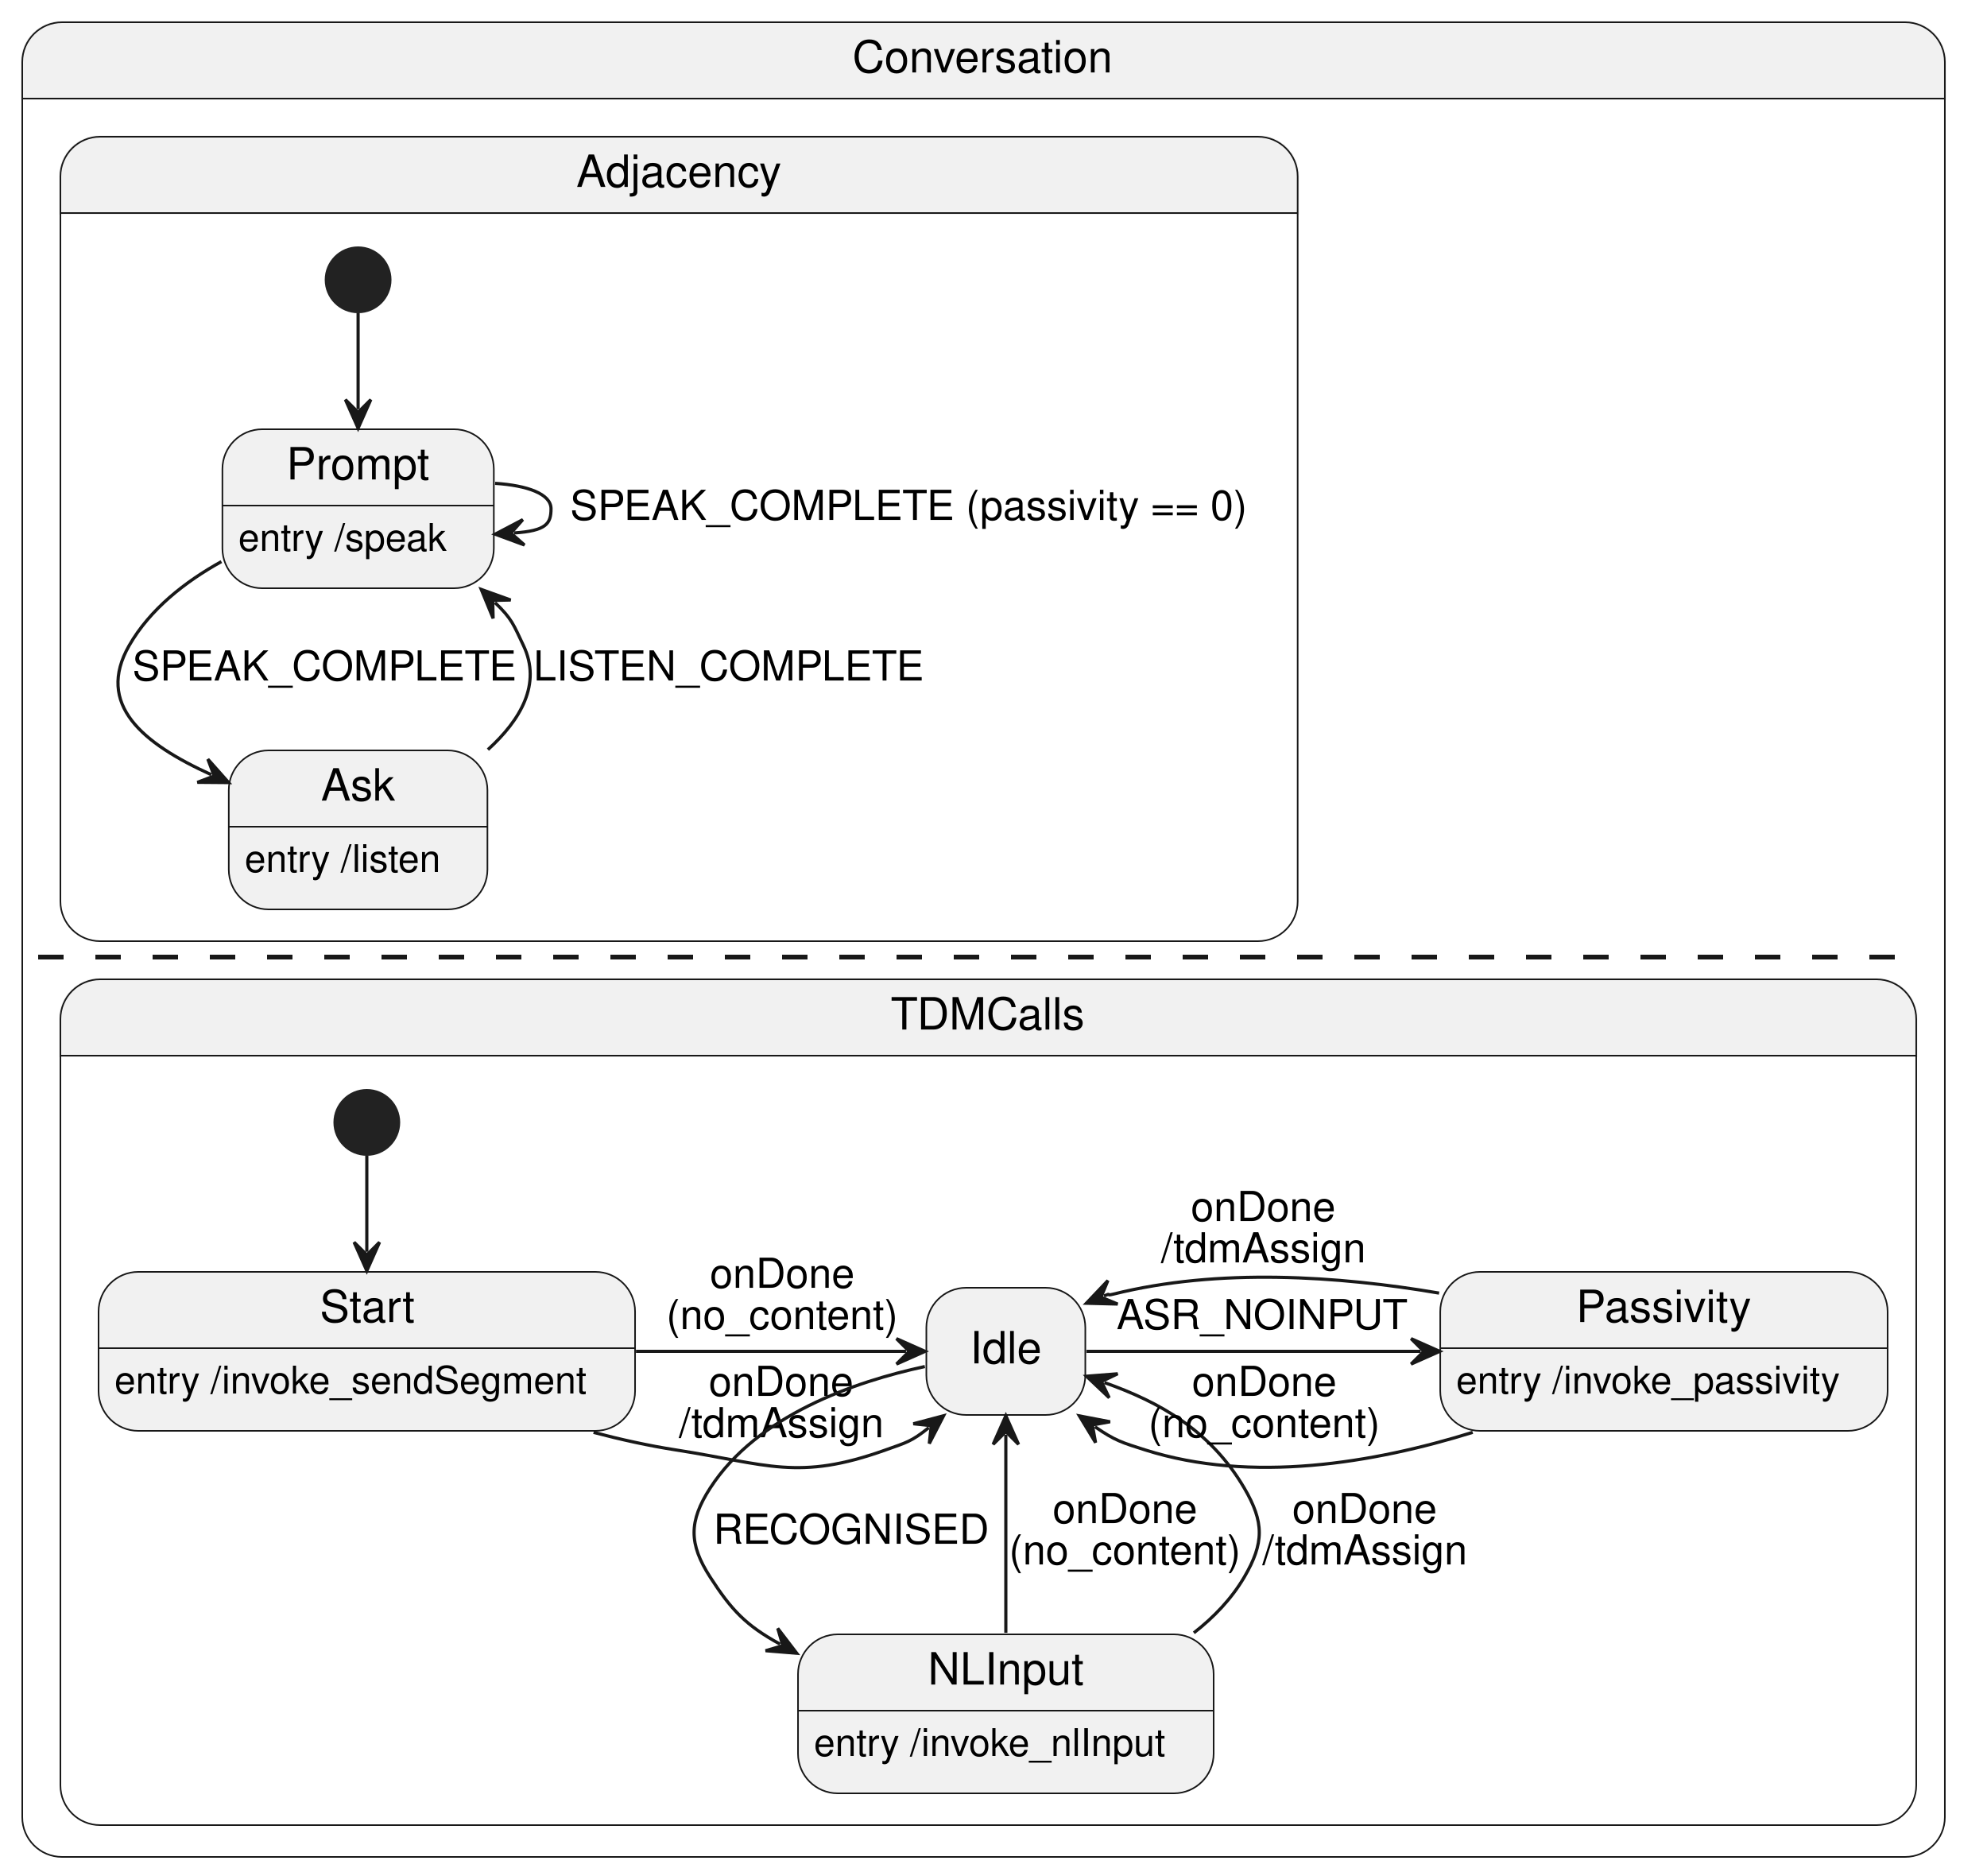
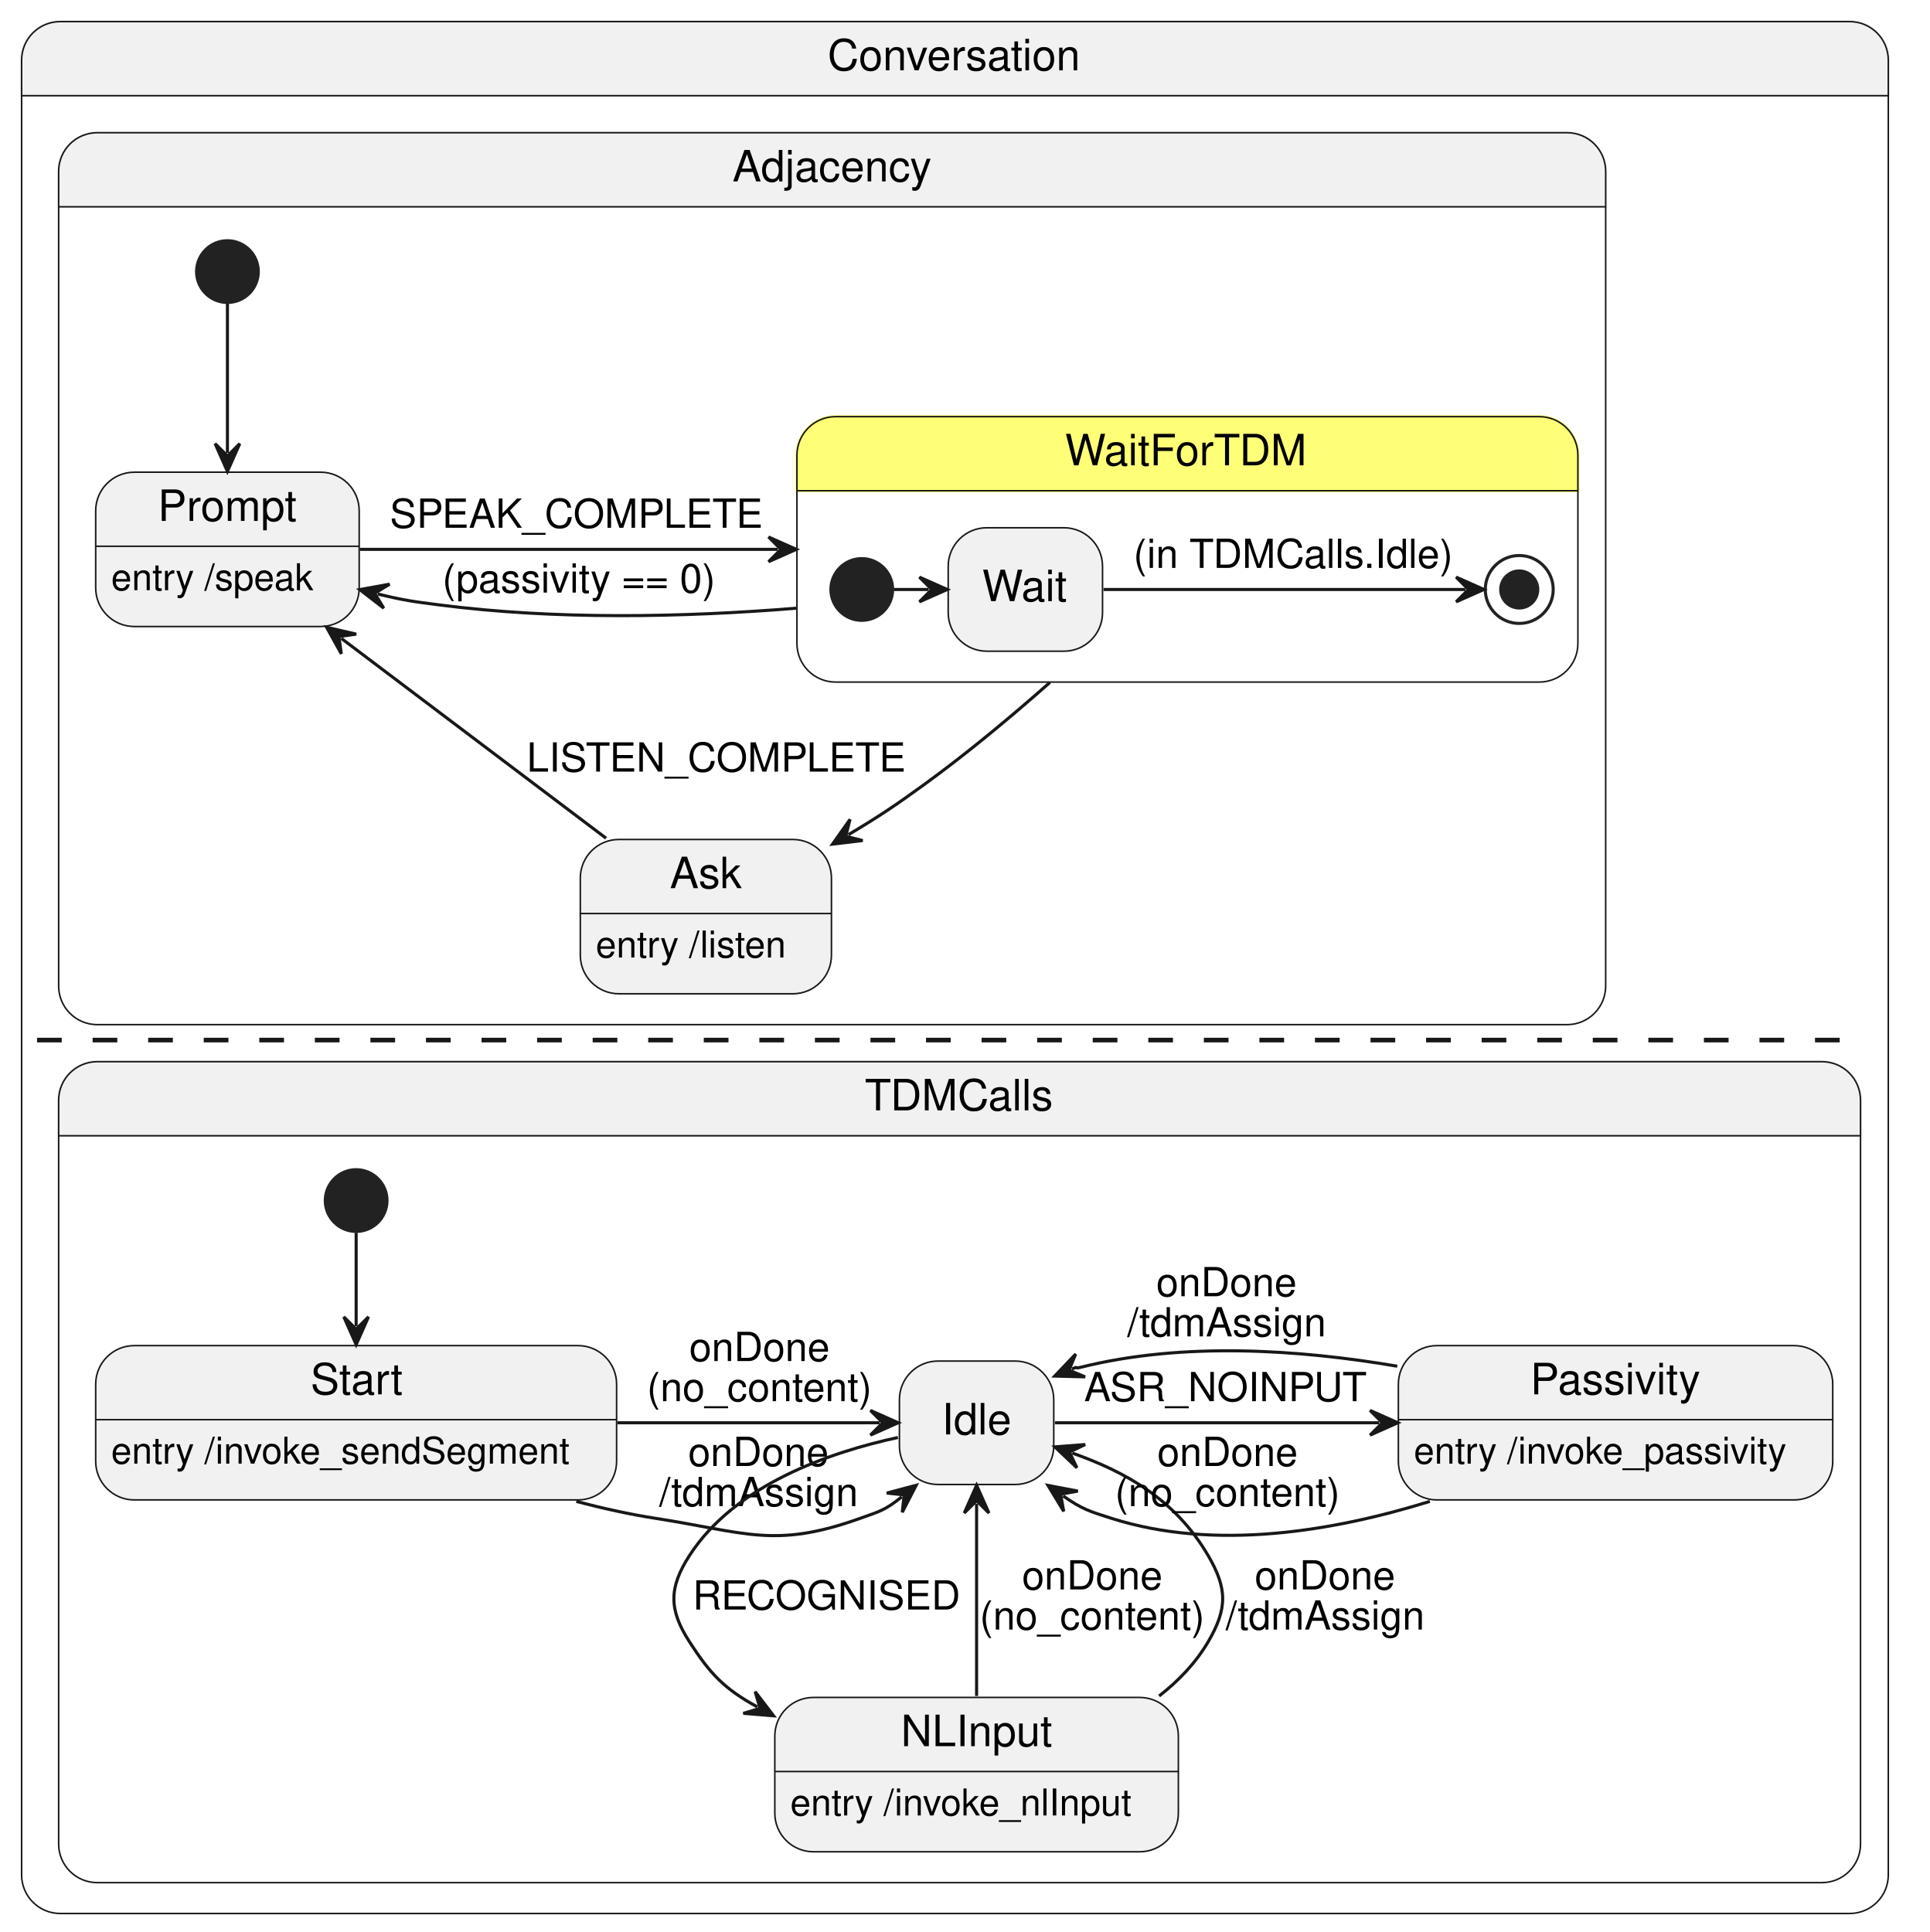
- <svg xmlns="http://www.w3.org/2000/svg" contentStyleType="text/css" height="590px" preserveAspectRatio="none" style="width:625px;height:590px;background:#FFFFFF;" version="1.1" viewBox="0 0 625 590" width="625px" zoomAndPan="magnify">
+ <svg xmlns="http://www.w3.org/2000/svg" contentStyleType="text/css" height="626px" preserveAspectRatio="none" style="width:625px;height:626px;background:#FFFFFF;" version="1.1" viewBox="0 0 625 626" width="625px" zoomAndPan="magnify">
  <defs />
  <g>
    <path d="M19.5,7 L599.241,7 A12.5,12.5 0 0 1 611.741,19.5 L611.741,31 L7,31 L7,19.5 A12.5,12.5 0 0 1 19.5,7 " fill="#F1F1F1" style="stroke:#F1F1F1;stroke-width:1.0;" />
-     <rect fill="none" height="577" rx="12.5" ry="12.5" style="stroke:#181818;stroke-width:0.5;" width="604.741" x="7" y="7" />
+     <rect fill="none" height="613" rx="12.5" ry="12.5" style="stroke:#181818;stroke-width:0.5;" width="604.741" x="7" y="7" />
    <line style="stroke:#181818;stroke-width:0.5;" x1="7" x2="611.741" y1="31" y2="31" />
    <text fill="#000000" font-family="Helvetica" font-size="14" lengthAdjust="spacing" textLength="82.489" x="268.126" y="22.78">Conversation</text>
-     <path d="M31.5,43 L395.673,43 A12.5,12.5 0 0 1 408.173,55.5 L408.173,67 L19,67 L19,55.5 A12.5,12.5 0 0 1 31.5,43 " fill="#F1F1F1" style="stroke:#F1F1F1;stroke-width:1.0;" />
-     <rect fill="none" height="253" rx="12.5" ry="12.5" style="stroke:#181818;stroke-width:0.5;" width="389.173" x="19" y="43" />
-     <line style="stroke:#181818;stroke-width:0.5;" x1="19" x2="408.173" y1="67" y2="67" />
-     <text fill="#000000" font-family="Helvetica" font-size="14" lengthAdjust="spacing" textLength="64.593" x="181.29" y="58.78">Adjacency</text>
-     <ellipse cx="112.64" cy="88" fill="#222222" rx="10" ry="10" style="stroke:#222222;stroke-width:1.0;" />
+     <path d="M31.5,43 L507.68,43 A12.5,12.5 0 0 1 520.18,55.5 L520.18,67 L19,67 L19,55.5 A12.5,12.5 0 0 1 31.5,43 " fill="#F1F1F1" style="stroke:#F1F1F1;stroke-width:1.0;" />
+     <rect fill="none" height="289" rx="12.5" ry="12.5" style="stroke:#181818;stroke-width:0.5;" width="501.18" x="19" y="43" />
+     <line style="stroke:#181818;stroke-width:0.5;" x1="19" x2="520.18" y1="67" y2="67" />
+     <text fill="#000000" font-family="Helvetica" font-size="14" lengthAdjust="spacing" textLength="64.593" x="237.294" y="58.78">Adjacency</text>
+     <ellipse cx="73.68" cy="88" fill="#222222" rx="10" ry="10" style="stroke:#222222;stroke-width:1.0;" />
    <g id="Conversation.Adjacency.Prompt">
-       <rect fill="#F1F1F1" height="50" rx="12.5" ry="12.5" style="stroke:#181818;stroke-width:0.5;" width="85.367" x="69.96" y="135" />
-       <line style="stroke:#181818;stroke-width:0.5;" x1="69.96" x2="155.327" y1="159" y2="159" />
-       <text fill="#000000" font-family="Helvetica" font-size="14" lengthAdjust="spacing" textLength="45.124" x="90.082" y="150.78">Prompt</text>
-       <text fill="#000000" font-family="Helvetica" font-size="12" lengthAdjust="spacing" textLength="65.367" x="74.96" y="173.24">entry /speak</text>
+       <rect fill="#F1F1F1" height="50" rx="12.5" ry="12.5" style="stroke:#181818;stroke-width:0.5;" width="85.367" x="31" y="153" />
+       <line style="stroke:#181818;stroke-width:0.5;" x1="31" x2="116.367" y1="177" y2="177" />
+       <text fill="#000000" font-family="Helvetica" font-size="14" lengthAdjust="spacing" textLength="45.124" x="51.122" y="168.78">Prompt</text>
+       <text fill="#000000" font-family="Helvetica" font-size="12" lengthAdjust="spacing" textLength="65.367" x="36" y="191.24">entry /speak</text>
    </g>
    <g id="Conversation.Adjacency.Ask">
-       <rect fill="#F1F1F1" height="50" rx="12.5" ry="12.5" style="stroke:#181818;stroke-width:0.5;" width="81.359" x="71.96" y="236" />
-       <line style="stroke:#181818;stroke-width:0.5;" x1="71.96" x2="153.319" y1="260" y2="260" />
-       <text fill="#000000" font-family="Helvetica" font-size="14" lengthAdjust="spacing" textLength="23.338" x="100.971" y="251.78">Ask</text>
-       <text fill="#000000" font-family="Helvetica" font-size="12" lengthAdjust="spacing" textLength="61.359" x="76.96" y="274.24">entry /listen</text>
+       <rect fill="#F1F1F1" height="50" rx="12.5" ry="12.5" style="stroke:#181818;stroke-width:0.5;" width="81.359" x="188" y="272" />
+       <line style="stroke:#181818;stroke-width:0.5;" x1="188" x2="269.359" y1="296" y2="296" />
+       <text fill="#000000" font-family="Helvetica" font-size="14" lengthAdjust="spacing" textLength="23.338" x="217.011" y="287.78">Ask</text>
+       <text fill="#000000" font-family="Helvetica" font-size="12" lengthAdjust="spacing" textLength="61.359" x="193" y="310.24">entry /listen</text>
+     </g>
+     <path d="M270.68,135 L498.68,135 A12.5,12.5 0 0 1 511.18,147.5 L511.18,159 L258.18,159 L258.18,147.5 A12.5,12.5 0 0 1 270.68,135 " fill="#FFFF77" style="stroke:#FFFF77;stroke-width:1.0;" />
+     <rect fill="none" height="86" rx="12.5" ry="12.5" style="stroke:#181818;stroke-width:0.5;" width="253" x="258.18" y="135" />
+     <line style="stroke:#181818;stroke-width:0.5;" x1="258.18" x2="511.18" y1="159" y2="159" />
+     <text fill="#000000" font-family="Helvetica" font-size="14" lengthAdjust="spacing" textLength="79.324" x="345.018" y="150.78">WaitForTDM</text>
+     <ellipse cx="279.18" cy="191" fill="#222222" rx="10" ry="10" style="stroke:#222222;stroke-width:1.0;" />
+     <rect fill="#F1F1F1" height="40" rx="12.5" ry="12.5" style="stroke:#181818;stroke-width:0.5;" width="50" x="307.18" y="171" />
+     <text fill="#000000" font-family="Helvetica" font-size="14" lengthAdjust="spacing" textLength="28" x="318.18" y="194.78">Wait</text>
+     <ellipse cx="492.18" cy="191" fill="none" rx="11" ry="11" style="stroke:#222222;stroke-width:1.0;" />
+     <ellipse cx="492.18" cy="191" fill="#222222" rx="6" ry="6" style="stroke:#222222;stroke-width:1.0;" />
+     <g id="link_*start*WaitForTDM_Wait">
+       <path d="M289.53,191 C295.31,191 295.08,191 300.86,191 " fill="none" id="*start*WaitForTDM-to-Wait" style="stroke:#181818;stroke-width:1.0;" />
+       <polygon fill="#181818" points="306.86,191,297.86,187,301.86,191,297.86,195,306.86,191" style="stroke:#181818;stroke-width:1.0;" />
+     </g>
+     <g id="link_Wait_*end*WaitForTDM">
+       <path d="M357.53,191 C392.78,191 449.14,191 474.73,191 " fill="none" id="Wait-to-*end*WaitForTDM" style="stroke:#181818;stroke-width:1.0;" />
+       <polygon fill="#181818" points="480.73,191,471.73,187,475.73,191,471.73,195,480.73,191" style="stroke:#181818;stroke-width:1.0;" />
+       <text fill="#000000" font-family="Helvetica" font-size="13" lengthAdjust="spacing" textLength="104.013" x="367.18" y="184.01">(in TDMCalls.Idle)</text>
    </g>
    <g id="link_*start*Adjacency_Prompt">
-       <path d="M112.64,98.44 C112.64,107.7 112.64,116.19 112.64,128.68 " fill="none" id="*start*Adjacency-to-Prompt" style="stroke:#181818;stroke-width:1.0;" />
-       <polygon fill="#181818" points="112.64,134.68,116.64,125.68,112.64,129.68,108.64,125.68,112.64,134.68" style="stroke:#181818;stroke-width:1.0;" />
-     </g>
-     <g id="link_Prompt_Ask">
-       <path d="M69.64,176.62 C58.19,182.97 47.2,191.58 40.64,203 C30,221.53 44.767,233.789 66.457,243.639 " fill="none" id="Prompt-to-Ask" style="stroke:#181818;stroke-width:1.0;" />
-       <polygon fill="#181818" points="71.92,246.12,65.379,238.757,67.367,244.053,62.072,246.041,71.92,246.12" style="stroke:#181818;stroke-width:1.0;" />
-       <text fill="#000000" font-family="Helvetica" font-size="13" lengthAdjust="spacing" textLength="122.097" x="41.64" y="214.01">SPEAK_COMPLETE</text>
-     </g>
-     <g id="link_Prompt_Prompt">
-       <path d="M155.73,152.01 C165.86,152.66 173.32,155.33 173.32,160 C173.32,164.67 171.847,166.95 161.717,167.61 " fill="none" id="Prompt-to-Prompt" style="stroke:#181818;stroke-width:1.0;" />
-       <polygon fill="#181818" points="155.73,168,164.971,171.406,160.719,167.675,164.451,163.423,155.73,168" style="stroke:#181818;stroke-width:1.0;" />
-       <text fill="#000000" font-family="Helvetica" font-size="13" lengthAdjust="spacing" textLength="213.852" x="179.32" y="163.51">SPEAK_COMPLETE (passivity == 0)</text>
+       <path d="M73.68,98.42 C73.68,111.28 73.68,128.78 73.68,146.74 " fill="none" id="*start*Adjacency-to-Prompt" style="stroke:#181818;stroke-width:1.0;" />
+       <polygon fill="#181818" points="73.68,152.74,77.68,143.74,73.68,147.74,69.68,143.74,73.68,152.74" style="stroke:#181818;stroke-width:1.0;" />
    </g>
    <g id="link_Ask_Prompt">
-       <path d="M153.47,235.76 C163.74,226.43 170.42,215.09 164.64,203 C161.49,196.4 161.074,194.659 155.704,189.519 " fill="none" id="Ask-to-Prompt" style="stroke:#181818;stroke-width:1.0;" />
-       <polygon fill="#181818" points="151.37,185.37,155.106,194.483,154.982,188.827,160.637,188.704,151.37,185.37" style="stroke:#181818;stroke-width:1.0;" />
-       <text fill="#000000" font-family="Helvetica" font-size="13" lengthAdjust="spacing" textLength="124.255" x="167.78" y="214.01">LISTEN_COMPLETE</text>
+       <path d="M196.34,271.59 C169.77,251.53 137.098,226.876 110.588,206.856 " fill="none" id="Ask-to-Prompt" style="stroke:#181818;stroke-width:1.0;" />
+       <polygon fill="#181818" points="105.8,203.24,110.572,211.856,109.79,206.253,115.393,205.472,105.8,203.24" style="stroke:#181818;stroke-width:1.0;" />
+       <text fill="#000000" font-family="Helvetica" font-size="13" lengthAdjust="spacing" textLength="124.255" x="170.62" y="250.01">LISTEN_COMPLETE</text>
    </g>
-     <line style="stroke:#181818;stroke-width:1.5;stroke-dasharray:8.0,10.0;" x1="12" x2="604.741" y1="301" y2="301" />
-     <path d="M31.5,308 L590.241,308 A12.5,12.5 0 0 1 602.741,320.5 L602.741,332 L19,332 L19,320.5 A12.5,12.5 0 0 1 31.5,308 " fill="#F1F1F1" style="stroke:#F1F1F1;stroke-width:1.0;" />
-     <rect fill="none" height="266" rx="12.5" ry="12.5" style="stroke:#181818;stroke-width:0.5;" width="583.741" x="19" y="308" />
-     <line style="stroke:#181818;stroke-width:0.5;" x1="19" x2="602.741" y1="332" y2="332" />
-     <text fill="#000000" font-family="Helvetica" font-size="14" lengthAdjust="spacing" textLength="61.441" x="280.15" y="323.78">TDMCalls</text>
-     <ellipse cx="115.38" cy="353" fill="#222222" rx="10" ry="10" style="stroke:#222222;stroke-width:1.0;" />
-     <g id="Conversation.CONC11.TDMCalls.Start">
-       <rect fill="#F1F1F1" height="50" rx="12.5" ry="12.5" style="stroke:#181818;stroke-width:0.5;" width="168.758" x="31" y="400" />
-       <line style="stroke:#181818;stroke-width:0.5;" x1="31" x2="199.758" y1="424" y2="424" />
-       <text fill="#000000" font-family="Helvetica" font-size="14" lengthAdjust="spacing" textLength="29.565" x="100.596" y="415.78">Start</text>
-       <text fill="#000000" font-family="Helvetica" font-size="12" lengthAdjust="spacing" textLength="148.758" x="36" y="438.24">entry /invoke_sendSegment</text>
+     <g id="link_Prompt_WaitForTDM">
+       <path d="M116.6,178 C153.18,178 201.66,178 251.98,178 " fill="none" id="Prompt-to-WaitForTDM" style="stroke:#181818;stroke-width:1.0;" />
+       <polygon fill="#181818" points="257.98,178,248.98,174,252.98,178,248.98,182,257.98,178" style="stroke:#181818;stroke-width:1.0;" />
+       <text fill="#000000" font-family="Helvetica" font-size="13" lengthAdjust="spacing" textLength="122.097" x="126.28" y="171.01">SPEAK_COMPLETE</text>
    </g>
-     <rect fill="#F1F1F1" height="40" rx="12.5" ry="12.5" style="stroke:#181818;stroke-width:0.5;" width="50" x="291.38" y="405" />
-     <text fill="#000000" font-family="Helvetica" font-size="14" lengthAdjust="spacing" textLength="22.572" x="305.094" y="428.78">Idle</text>
-     <g id="Conversation.CONC11.TDMCalls.NLInput">
-       <rect fill="#F1F1F1" height="50" rx="12.5" ry="12.5" style="stroke:#181818;stroke-width:0.5;" width="130.736" x="251.01" y="514" />
-       <line style="stroke:#181818;stroke-width:0.5;" x1="251.01" x2="381.746" y1="538" y2="538" />
-       <text fill="#000000" font-family="Helvetica" font-size="14" lengthAdjust="spacing" textLength="49.034" x="291.861" y="529.78">NLInput</text>
-       <text fill="#000000" font-family="Helvetica" font-size="12" lengthAdjust="spacing" textLength="110.736" x="256.01" y="552.24">entry /invoke_nlInput</text>
+     <g id="link_WaitForTDM_Ask">
+       <path d="M340.13,221.13 C327.46,232.32 313.37,244.05 299.68,254 C290.3,260.82 284.904,264.458 274.854,270.448 " fill="none" id="WaitForTDM-to-Ask" style="stroke:#181818;stroke-width:1.0;" />
+       <polygon fill="#181818" points="269.7,273.52,279.479,272.348,273.995,270.96,275.383,265.476,269.7,273.52" style="stroke:#181818;stroke-width:1.0;" />
    </g>
-     <g id="Conversation.CONC11.TDMCalls.Passivity">
-       <rect fill="#F1F1F1" height="50" rx="12.5" ry="12.5" style="stroke:#181818;stroke-width:0.5;" width="140.721" x="453.02" y="400" />
-       <line style="stroke:#181818;stroke-width:0.5;" x1="453.02" x2="593.741" y1="424" y2="424" />
-       <text fill="#000000" font-family="Helvetica" font-size="14" lengthAdjust="spacing" textLength="55.234" x="495.763" y="415.78">Passivity</text>
-       <text fill="#000000" font-family="Helvetica" font-size="12" lengthAdjust="spacing" textLength="120.721" x="458.02" y="438.24">entry /invoke_passivity</text>
+     <g id="link_Prompt_WaitForTDM">
+       <path d="M122.359,192.461 C130.809,194.521 133.85,194.91 142.28,196 C179.73,200.83 220.63,200.09 257.98,197.07 " fill="none" id="Prompt-backto-WaitForTDM" style="stroke:#181818;stroke-width:1.0;" />
+       <polygon fill="#181818" points="116.53,191.04,124.326,197.058,121.388,192.224,126.221,189.286,116.53,191.04" style="stroke:#181818;stroke-width:1.0;" />
+       <text fill="#000000" font-family="Helvetica" font-size="13" lengthAdjust="spacing" textLength="88.144" x="143.28" y="192.01">(passivity == 0)</text>
+     </g>
+     <line style="stroke:#181818;stroke-width:1.5;stroke-dasharray:8.0,10.0;" x1="12" x2="604.741" y1="337" y2="337" />
+     <path d="M31.5,344 L590.241,344 A12.5,12.5 0 0 1 602.741,356.5 L602.741,368 L19,368 L19,356.5 A12.5,12.5 0 0 1 31.5,344 " fill="#F1F1F1" style="stroke:#F1F1F1;stroke-width:1.0;" />
+     <rect fill="none" height="266" rx="12.5" ry="12.5" style="stroke:#181818;stroke-width:0.5;" width="583.741" x="19" y="344" />
+     <line style="stroke:#181818;stroke-width:0.5;" x1="19" x2="602.741" y1="368" y2="368" />
+     <text fill="#000000" font-family="Helvetica" font-size="14" lengthAdjust="spacing" textLength="61.441" x="280.15" y="359.78">TDMCalls</text>
+     <ellipse cx="115.38" cy="389" fill="#222222" rx="10" ry="10" style="stroke:#222222;stroke-width:1.0;" />
+     <g id="Conversation.CONC19.TDMCalls.Start">
+       <rect fill="#F1F1F1" height="50" rx="12.5" ry="12.5" style="stroke:#181818;stroke-width:0.5;" width="168.758" x="31" y="436" />
+       <line style="stroke:#181818;stroke-width:0.5;" x1="31" x2="199.758" y1="460" y2="460" />
+       <text fill="#000000" font-family="Helvetica" font-size="14" lengthAdjust="spacing" textLength="29.565" x="100.596" y="451.78">Start</text>
+       <text fill="#000000" font-family="Helvetica" font-size="12" lengthAdjust="spacing" textLength="148.758" x="36" y="474.24">entry /invoke_sendSegment</text>
+     </g>
+     <rect fill="#F1F1F1" height="40" rx="12.5" ry="12.5" style="stroke:#181818;stroke-width:0.5;" width="50" x="291.38" y="441" />
+     <text fill="#000000" font-family="Helvetica" font-size="14" lengthAdjust="spacing" textLength="22.572" x="305.094" y="464.78">Idle</text>
+     <g id="Conversation.CONC19.TDMCalls.NLInput">
+       <rect fill="#F1F1F1" height="50" rx="12.5" ry="12.5" style="stroke:#181818;stroke-width:0.5;" width="130.736" x="251.01" y="550" />
+       <line style="stroke:#181818;stroke-width:0.5;" x1="251.01" x2="381.746" y1="574" y2="574" />
+       <text fill="#000000" font-family="Helvetica" font-size="14" lengthAdjust="spacing" textLength="49.034" x="291.861" y="565.78">NLInput</text>
+       <text fill="#000000" font-family="Helvetica" font-size="12" lengthAdjust="spacing" textLength="110.736" x="256.01" y="588.24">entry /invoke_nlInput</text>
+     </g>
+     <g id="Conversation.CONC19.TDMCalls.Passivity">
+       <rect fill="#F1F1F1" height="50" rx="12.5" ry="12.5" style="stroke:#181818;stroke-width:0.5;" width="140.721" x="453.02" y="436" />
+       <line style="stroke:#181818;stroke-width:0.5;" x1="453.02" x2="593.741" y1="460" y2="460" />
+       <text fill="#000000" font-family="Helvetica" font-size="14" lengthAdjust="spacing" textLength="55.234" x="495.763" y="451.78">Passivity</text>
+       <text fill="#000000" font-family="Helvetica" font-size="12" lengthAdjust="spacing" textLength="120.721" x="458.02" y="474.24">entry /invoke_passivity</text>
    </g>
    <g id="link_*start*TDMCalls_Start">
-       <path d="M115.38,363.44 C115.38,372.7 115.38,381.19 115.38,393.68 " fill="none" id="*start*TDMCalls-to-Start" style="stroke:#181818;stroke-width:1.0;" />
-       <polygon fill="#181818" points="115.38,399.68,119.38,390.68,115.38,394.68,111.38,390.68,115.38,399.68" style="stroke:#181818;stroke-width:1.0;" />
+       <path d="M115.38,399.44 C115.38,408.7 115.38,417.19 115.38,429.68 " fill="none" id="*start*TDMCalls-to-Start" style="stroke:#181818;stroke-width:1.0;" />
+       <polygon fill="#181818" points="115.38,435.68,119.38,426.68,115.38,430.68,111.38,426.68,115.38,435.68" style="stroke:#181818;stroke-width:1.0;" />
    </g>
    <g id="link_Start_Idle">
-       <path d="M200.04,425 C232.87,425 262.01,425 284.98,425 " fill="none" id="Start-to-Idle" style="stroke:#181818;stroke-width:1.0;" />
-       <polygon fill="#181818" points="290.98,425,281.98,421,285.98,425,281.98,429,290.98,425" style="stroke:#181818;stroke-width:1.0;" />
-       <text fill="#000000" font-family="Helvetica" font-size="13" lengthAdjust="spacing" textLength="45.538" x="223.297" y="405.01">onDone</text>
-       <text fill="#000000" font-family="Helvetica" font-size="13" lengthAdjust="spacing" textLength="72.992" x="209.57" y="418.01">(no_content)</text>
+       <path d="M200.04,461 C232.87,461 262.01,461 284.98,461 " fill="none" id="Start-to-Idle" style="stroke:#181818;stroke-width:1.0;" />
+       <polygon fill="#181818" points="290.98,461,281.98,457,285.98,461,281.98,465,290.98,461" style="stroke:#181818;stroke-width:1.0;" />
+       <text fill="#000000" font-family="Helvetica" font-size="13" lengthAdjust="spacing" textLength="45.538" x="223.297" y="441.01">onDone</text>
+       <text fill="#000000" font-family="Helvetica" font-size="13" lengthAdjust="spacing" textLength="72.992" x="209.57" y="454.01">(no_content)</text>
    </g>
    <g id="link_Start_Idle">
-       <path d="M186.7,450.48 C195.32,452.75 204.08,454.68 212.57,456 C241.55,460.51 250.95,465.88 278.57,456 C285.12,453.66 286.683,453.389 292.133,449.009 " fill="none" id="Start-to-Idle-1" style="stroke:#181818;stroke-width:1.0;" />
-       <polygon fill="#181818" points="296.81,445.25,287.289,447.77,292.913,448.382,292.3,454.006,296.81,445.25" style="stroke:#181818;stroke-width:1.0;" />
-       <text fill="#000000" font-family="Helvetica" font-size="13" lengthAdjust="spacing" textLength="45.538" x="222.952" y="439.01">onDone</text>
-       <text fill="#000000" font-family="Helvetica" font-size="13" lengthAdjust="spacing" textLength="64.302" x="213.57" y="452.01">/tdmAssign</text>
+       <path d="M186.7,486.48 C195.32,488.75 204.08,490.68 212.57,492 C241.55,496.51 250.95,501.88 278.57,492 C285.12,489.66 286.683,489.389 292.133,485.009 " fill="none" id="Start-to-Idle-1" style="stroke:#181818;stroke-width:1.0;" />
+       <polygon fill="#181818" points="296.81,481.25,287.289,483.77,292.913,484.382,292.3,490.006,296.81,481.25" style="stroke:#181818;stroke-width:1.0;" />
+       <text fill="#000000" font-family="Helvetica" font-size="13" lengthAdjust="spacing" textLength="45.538" x="222.952" y="475.01">onDone</text>
+       <text fill="#000000" font-family="Helvetica" font-size="13" lengthAdjust="spacing" textLength="64.302" x="213.57" y="488.01">/tdmAssign</text>
    </g>
    <g id="link_Idle_NLInput">
-       <path d="M290.9,429.77 C268.83,434.54 238.18,445.08 223.38,468 C216.63,478.45 216.63,485.55 223.38,496 C230.01,506.27 234.554,511.173 245.355,517.073 " fill="none" id="Idle-to-NLInput" style="stroke:#181818;stroke-width:1.0;" />
-       <polygon fill="#181818" points="250.62,519.95,244.639,512.125,246.232,517.553,240.804,519.145,250.62,519.95" style="stroke:#181818;stroke-width:1.0;" />
-       <text fill="#000000" font-family="Helvetica" font-size="13" lengthAdjust="spacing" textLength="87.401" x="224.38" y="485.51">RECOGNISED</text>
+       <path d="M290.9,465.77 C268.83,470.54 238.18,481.08 223.38,504 C216.63,514.45 216.63,521.55 223.38,532 C230.01,542.27 234.554,547.173 245.355,553.073 " fill="none" id="Idle-to-NLInput" style="stroke:#181818;stroke-width:1.0;" />
+       <polygon fill="#181818" points="250.62,555.95,244.639,548.125,246.232,553.553,240.804,555.145,250.62,555.95" style="stroke:#181818;stroke-width:1.0;" />
+       <text fill="#000000" font-family="Helvetica" font-size="13" lengthAdjust="spacing" textLength="87.401" x="224.38" y="521.51">RECOGNISED</text>
    </g>
    <g id="link_Idle_Passivity">
-       <path d="M341.76,425 C369.29,425 408.45,425 446.85,425 " fill="none" id="Idle-to-Passivity" style="stroke:#181818;stroke-width:1.0;" />
-       <polygon fill="#181818" points="452.85,425,443.85,421,447.85,425,443.85,429,452.85,425" style="stroke:#181818;stroke-width:1.0;" />
-       <text fill="#000000" font-family="Helvetica" font-size="13" lengthAdjust="spacing" textLength="92.46" x="351.2" y="418.01">ASR_NOINPUT</text>
+       <path d="M341.76,461 C369.29,461 408.45,461 446.85,461 " fill="none" id="Idle-to-Passivity" style="stroke:#181818;stroke-width:1.0;" />
+       <polygon fill="#181818" points="452.85,461,443.85,457,447.85,461,443.85,465,452.85,461" style="stroke:#181818;stroke-width:1.0;" />
+       <text fill="#000000" font-family="Helvetica" font-size="13" lengthAdjust="spacing" textLength="92.46" x="351.2" y="454.01">ASR_NOINPUT</text>
    </g>
    <g id="link_NLInput_Idle">
-       <path d="M316.38,513.52 C316.38,493.02 316.38,470.14 316.38,451.25 " fill="none" id="NLInput-to-Idle" style="stroke:#181818;stroke-width:1.0;" />
-       <polygon fill="#181818" points="316.38,445.25,312.38,454.25,316.38,450.25,320.38,454.25,316.38,445.25" style="stroke:#181818;stroke-width:1.0;" />
-       <text fill="#000000" font-family="Helvetica" font-size="13" lengthAdjust="spacing" textLength="45.538" x="331.107" y="479.01">onDone</text>
-       <text fill="#000000" font-family="Helvetica" font-size="13" lengthAdjust="spacing" textLength="72.992" x="317.38" y="492.01">(no_content)</text>
+       <path d="M316.38,549.52 C316.38,529.02 316.38,506.14 316.38,487.25 " fill="none" id="NLInput-to-Idle" style="stroke:#181818;stroke-width:1.0;" />
+       <polygon fill="#181818" points="316.38,481.25,312.38,490.25,316.38,486.25,320.38,490.25,316.38,481.25" style="stroke:#181818;stroke-width:1.0;" />
+       <text fill="#000000" font-family="Helvetica" font-size="13" lengthAdjust="spacing" textLength="45.538" x="331.107" y="515.01">onDone</text>
+       <text fill="#000000" font-family="Helvetica" font-size="13" lengthAdjust="spacing" textLength="72.992" x="317.38" y="528.01">(no_content)</text>
    </g>
    <g id="link_NLInput_Idle">
-       <path d="M375.52,513.53 C381.82,508.62 387.38,502.82 391.38,496 C397.67,485.26 397.67,478.74 391.38,468 C380.74,449.85 364.727,440.951 347.397,434.821 " fill="none" id="NLInput-to-Idle-1" style="stroke:#181818;stroke-width:1.0;" />
-       <polygon fill="#181818" points="341.74,432.82,348.891,439.592,346.454,434.487,351.559,432.05,341.74,432.82" style="stroke:#181818;stroke-width:1.0;" />
-       <text fill="#000000" font-family="Helvetica" font-size="13" lengthAdjust="spacing" textLength="45.538" x="406.482" y="479.01">onDone</text>
-       <text fill="#000000" font-family="Helvetica" font-size="13" lengthAdjust="spacing" textLength="64.302" x="397.1" y="492.01">/tdmAssign</text>
+       <path d="M375.52,549.53 C381.82,544.62 387.38,538.82 391.38,532 C397.67,521.26 397.67,514.74 391.38,504 C380.74,485.85 364.727,476.951 347.397,470.821 " fill="none" id="NLInput-to-Idle-1" style="stroke:#181818;stroke-width:1.0;" />
+       <polygon fill="#181818" points="341.74,468.82,348.891,475.592,346.454,470.487,351.559,468.05,341.74,468.82" style="stroke:#181818;stroke-width:1.0;" />
+       <text fill="#000000" font-family="Helvetica" font-size="13" lengthAdjust="spacing" textLength="45.538" x="406.482" y="515.01">onDone</text>
+       <text fill="#000000" font-family="Helvetica" font-size="13" lengthAdjust="spacing" textLength="64.302" x="397.1" y="528.01">/tdmAssign</text>
    </g>
    <g id="link_Passivity_Idle">
-       <path d="M463.23,450.47 C432.04,460.17 393.59,466.62 360.2,456 C352.92,453.68 350.726,453.095 344.426,448.715 " fill="none" id="Passivity-to-Idle" style="stroke:#181818;stroke-width:1.0;" />
-       <polygon fill="#181818" points="339.5,445.29,344.606,453.712,343.605,448.144,349.173,447.143,339.5,445.29" style="stroke:#181818;stroke-width:1.0;" />
-       <text fill="#000000" font-family="Helvetica" font-size="13" lengthAdjust="spacing" textLength="45.538" x="374.927" y="439.01">onDone</text>
-       <text fill="#000000" font-family="Helvetica" font-size="13" lengthAdjust="spacing" textLength="72.992" x="361.2" y="452.01">(no_content)</text>
+       <path d="M463.23,486.47 C432.04,496.17 393.59,502.62 360.2,492 C352.92,489.68 350.726,489.095 344.426,484.715 " fill="none" id="Passivity-to-Idle" style="stroke:#181818;stroke-width:1.0;" />
+       <polygon fill="#181818" points="339.5,481.29,344.606,489.712,343.605,484.144,349.173,483.143,339.5,481.29" style="stroke:#181818;stroke-width:1.0;" />
+       <text fill="#000000" font-family="Helvetica" font-size="13" lengthAdjust="spacing" textLength="45.538" x="374.927" y="475.01">onDone</text>
+       <text fill="#000000" font-family="Helvetica" font-size="13" lengthAdjust="spacing" textLength="72.992" x="361.2" y="488.01">(no_content)</text>
    </g>
    <g id="link_Passivity_Idle">
-       <path d="M452.66,406.68 C420.97,401.27 383.34,398.73 350.2,407 C347.36,407.71 350.043,406.414 347.243,407.574 " fill="none" id="Passivity-to-Idle-1" style="stroke:#181818;stroke-width:1.0;" />
-       <polygon fill="#181818" points="341.7,409.87,351.546,410.121,346.319,407.956,348.484,402.73,341.7,409.87" style="stroke:#181818;stroke-width:1.0;" />
-       <text fill="#000000" font-family="Helvetica" font-size="13" lengthAdjust="spacing" textLength="45.538" x="374.582" y="384.01">onDone</text>
-       <text fill="#000000" font-family="Helvetica" font-size="13" lengthAdjust="spacing" textLength="64.302" x="365.2" y="397.01">/tdmAssign</text>
+       <path d="M452.66,442.68 C420.97,437.27 383.34,434.73 350.2,443 C347.36,443.71 350.043,442.414 347.243,443.574 " fill="none" id="Passivity-to-Idle-1" style="stroke:#181818;stroke-width:1.0;" />
+       <polygon fill="#181818" points="341.7,445.87,351.546,446.121,346.319,443.956,348.484,438.73,341.7,445.87" style="stroke:#181818;stroke-width:1.0;" />
+       <text fill="#000000" font-family="Helvetica" font-size="13" lengthAdjust="spacing" textLength="45.538" x="374.582" y="420.01">onDone</text>
+       <text fill="#000000" font-family="Helvetica" font-size="13" lengthAdjust="spacing" textLength="64.302" x="365.2" y="433.01">/tdmAssign</text>
    </g>
  </g>
</svg>
